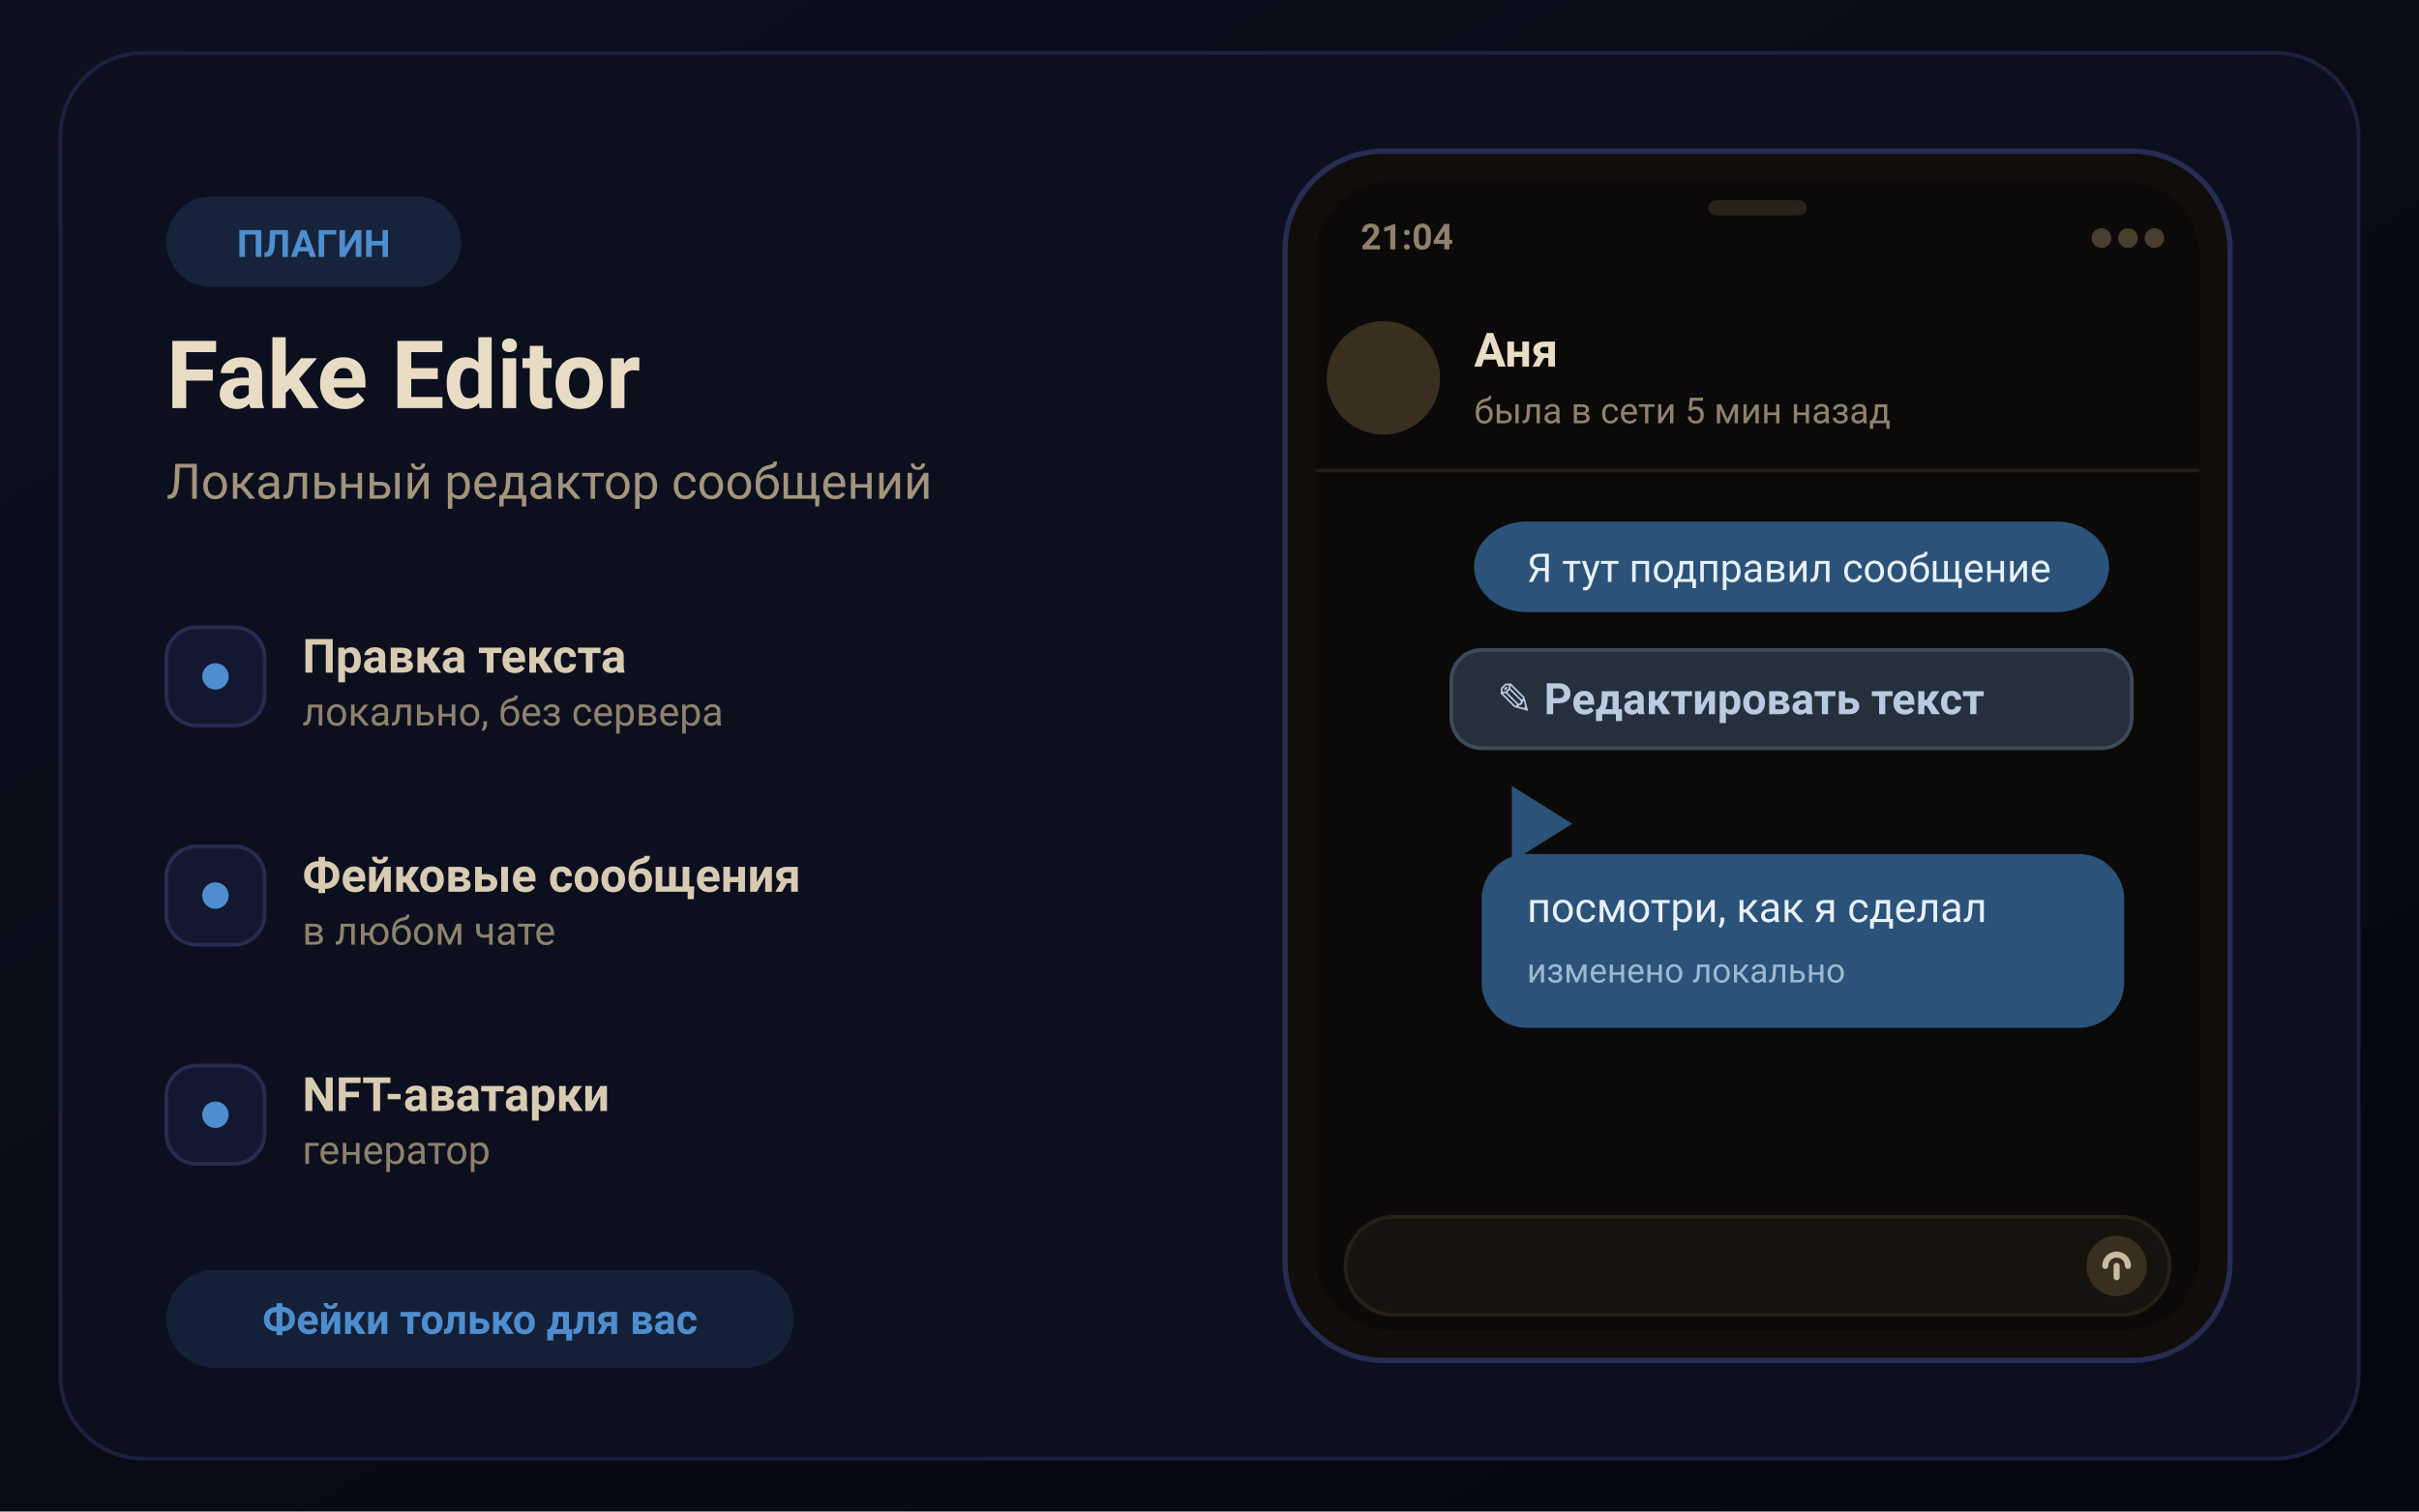
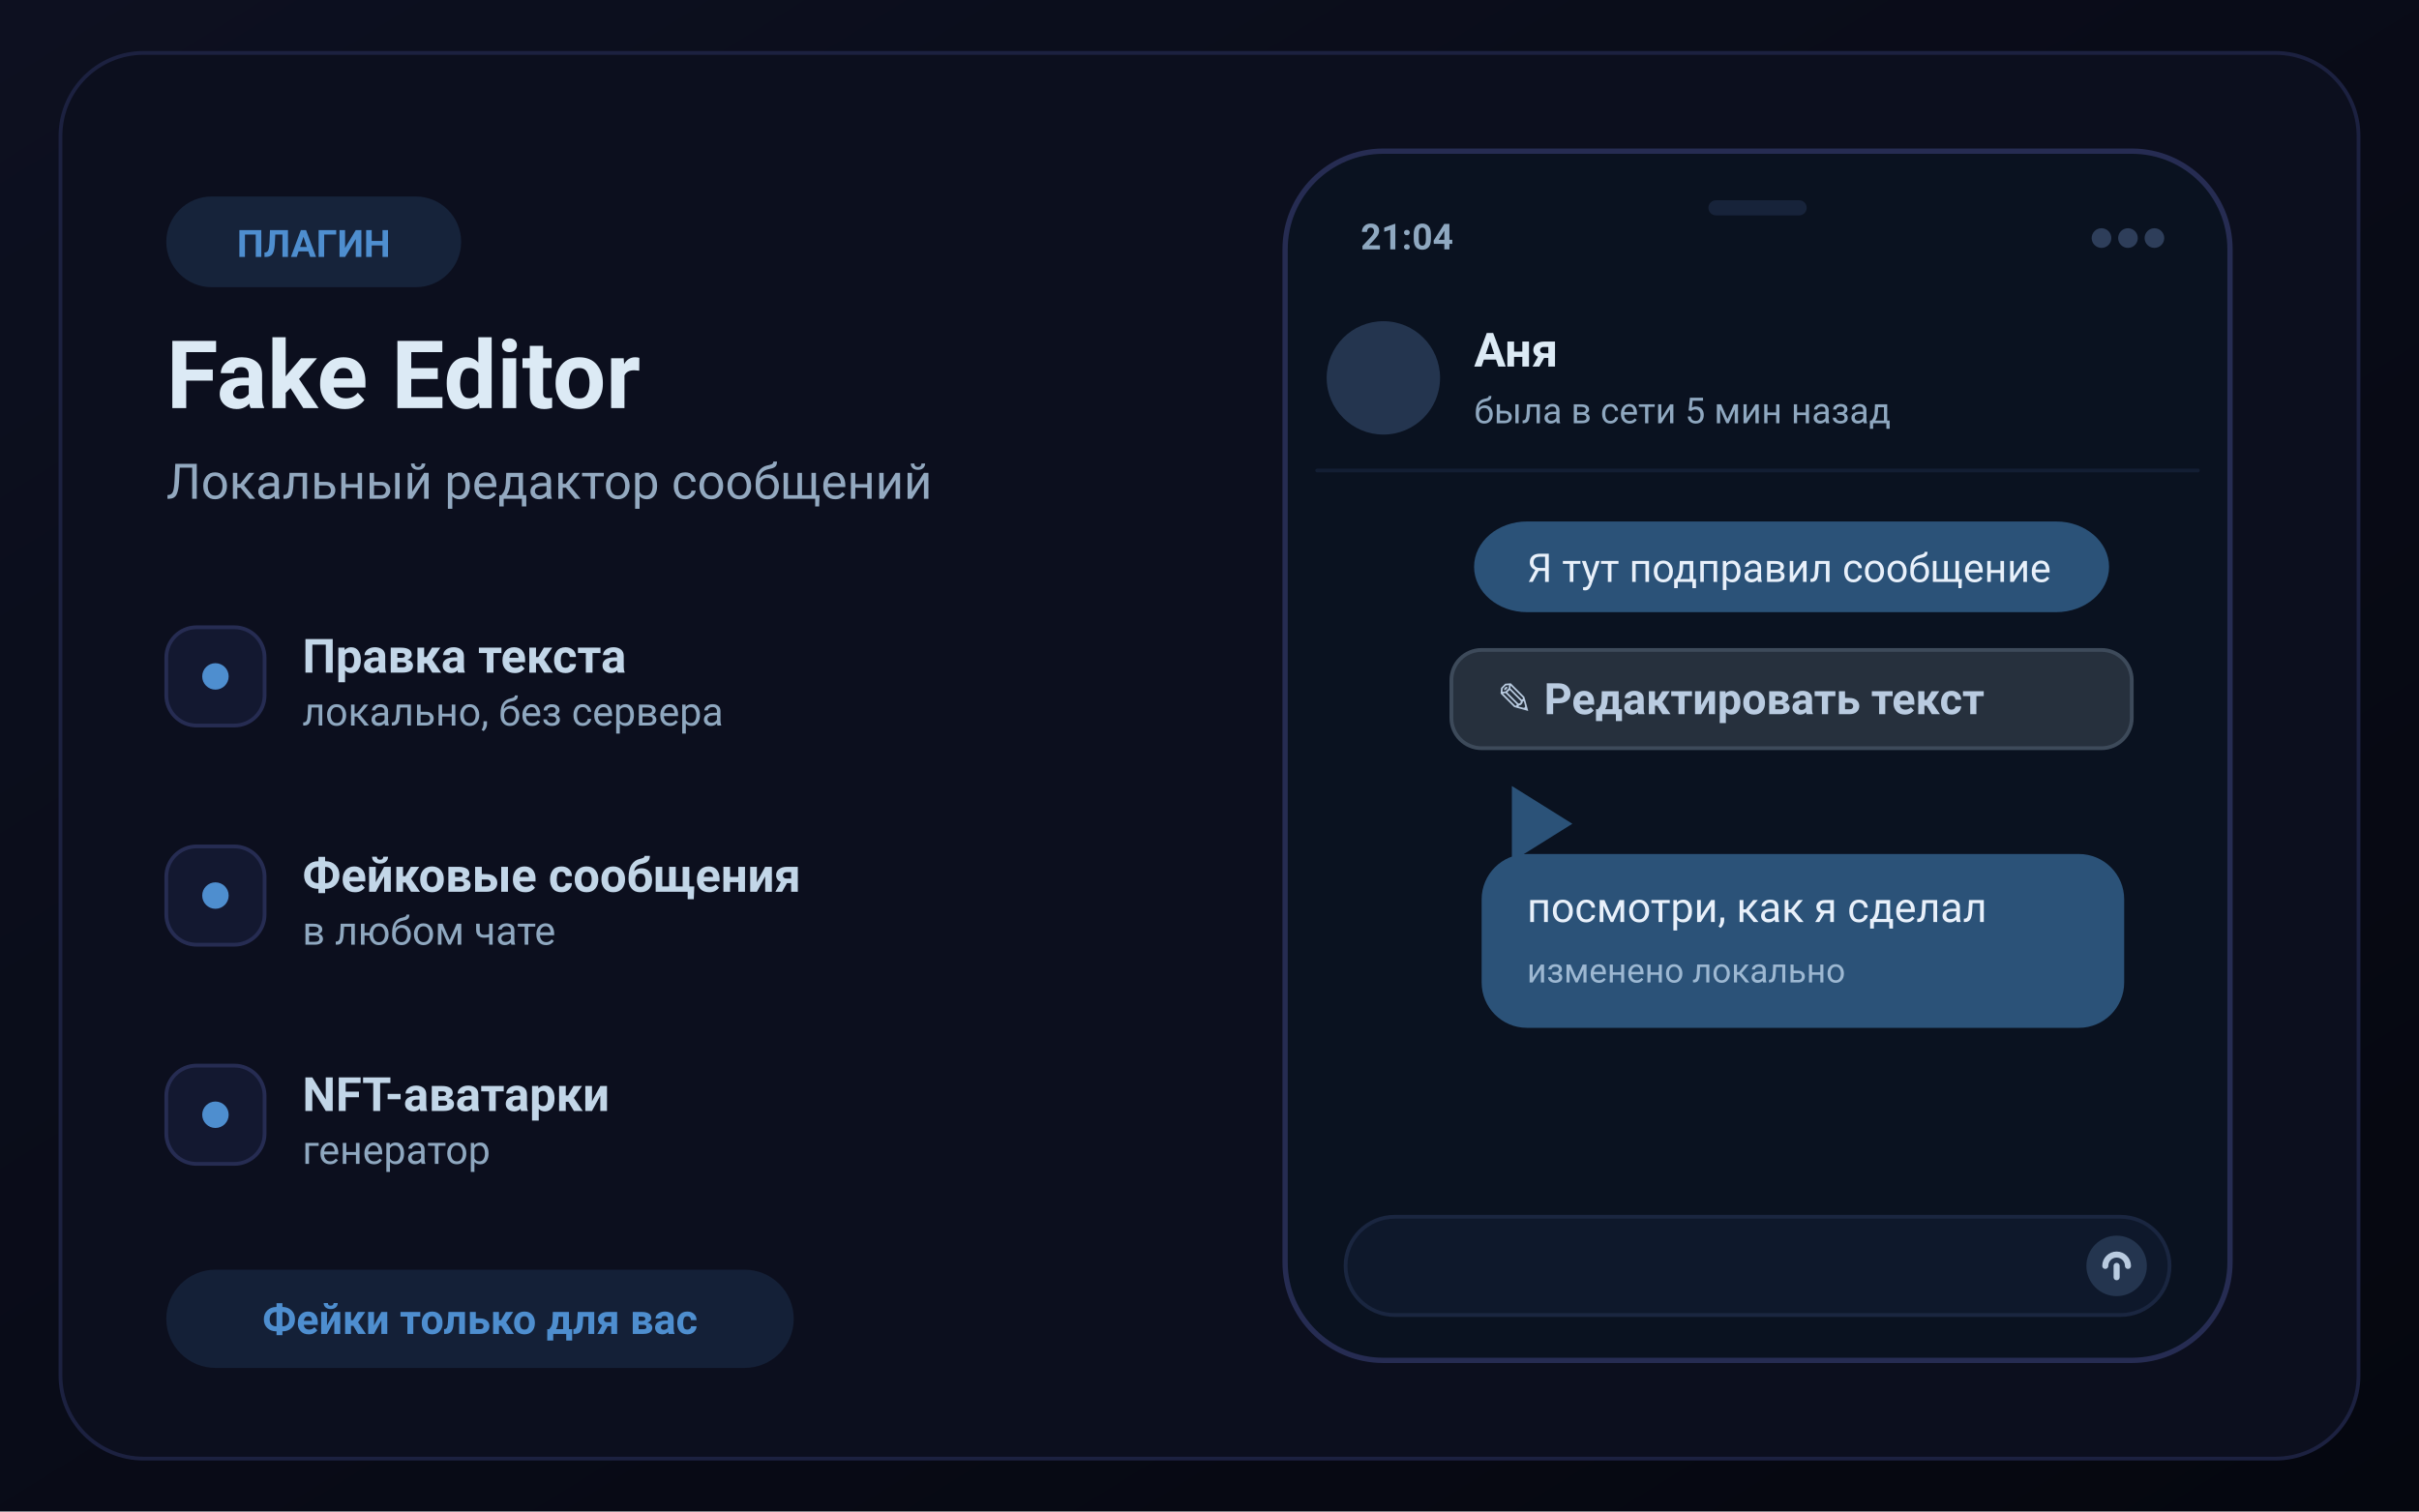
<svg xmlns="http://www.w3.org/2000/svg" width="640" height="400" viewBox="0 0 640 400" font-family="'Segoe UI', Roboto, system-ui, sans-serif">
  <defs>
    <linearGradient id="bg" x1="0" y1="0" x2="1" y2="1">
      <stop offset="0" stop-color="#0d1020" />
      <stop offset="1" stop-color="#05070f" />
    </linearGradient>
    <linearGradient id="nft" x1="0" y1="0" x2="1" y2="1">
-       <stop offset="0" stop-color="#c4b3ff" />
-       <stop offset="1" stop-color="#6b55c0" />
+       <stop offset="0" stop-color="#8FE8DC" />
+       <stop offset="1" stop-color="#1E8F83" />
    </linearGradient>
  </defs>
  <rect width="640" height="400" fill="url(#bg)" />
  <rect x="16" y="14" width="608" height="372" rx="22" fill="#0c0f1e" stroke="#1c2140" />
  <rect x="44" y="52" width="78" height="24" rx="12" fill="#4e8ecf" fill-opacity="0.16" />
  <text x="83" y="68" font-size="10" fill="#4e8ecf" font-weight="700" text-anchor="middle">ПЛАГИН</text>
-   <text x="44" y="108" font-size="25" fill="#e8dcc4" font-weight="700">Fake Editor</text>
-   <text x="44" y="132" font-size="13" fill="#a3947c">Локальный редактор сообщений</text>
+   <text x="44" y="108" font-size="25" fill="#DCEAF5" font-weight="700">Fake Editor</text>
+   <text x="44" y="132" font-size="13" fill="#93A9C0">Локальный редактор сообщений</text>
  <rect x="44" y="166" width="26" height="26" rx="8" fill="#131830" stroke="#262c52" stroke-width="1" />
  <circle cx="57" cy="179" r="3.5" fill="#4e8ecf" />
-   <text x="80" y="178" font-size="12.5" fill="#d8cbb2" font-weight="600">Правка текста</text>
-   <text x="80" y="192" font-size="10.5" fill="#8f826c">локально, без сервера</text>
+   <text x="80" y="178" font-size="12.5" fill="#C2D6E8" font-weight="600">Правка текста</text>
+   <text x="80" y="192" font-size="10.5" fill="#8FA8C0">локально, без сервера</text>
  <rect x="44" y="224" width="26" height="26" rx="8" fill="#131830" stroke="#262c52" stroke-width="1" />
  <circle cx="57" cy="237" r="3.5" fill="#4e8ecf" />
-   <text x="80" y="236" font-size="12.5" fill="#d8cbb2" font-weight="600">Фейковые сообщения</text>
-   <text x="80" y="250" font-size="10.5" fill="#8f826c">в любом чате</text>
+   <text x="80" y="236" font-size="12.5" fill="#C2D6E8" font-weight="600">Фейковые сообщения</text>
+   <text x="80" y="250" font-size="10.5" fill="#8FA8C0">в любом чате</text>
  <rect x="44" y="282" width="26" height="26" rx="8" fill="#131830" stroke="#262c52" stroke-width="1" />
  <circle cx="57" cy="295" r="3.5" fill="#4e8ecf" />
-   <text x="80" y="294" font-size="12.5" fill="#d8cbb2" font-weight="600">NFT-аватарки</text>
-   <text x="80" y="308" font-size="10.5" fill="#8f826c">генератор</text>
+   <text x="80" y="294" font-size="12.5" fill="#C2D6E8" font-weight="600">NFT-аватарки</text>
+   <text x="80" y="308" font-size="10.5" fill="#8FA8C0">генератор</text>
  <rect x="44" y="336" width="166.0" height="26" rx="13" fill="#4e8ecf" fill-opacity="0.14" />
  <text x="127.0" y="353" font-size="11" fill="#4e8ecf" font-weight="700" text-anchor="middle">Фейки только для вас</text>
-   <rect x="340" y="40" width="250" height="320" rx="26" fill="#100d0a" stroke="#262c52" stroke-width="1.4" />
-   <rect x="348" y="48" width="234" height="304" rx="20" fill="#0b0a09" />
-   <rect x="452" y="53" width="26" height="4" rx="2" fill="#2a2218" />
-   <text x="360" y="66" font-size="9.5" fill="#8f826c" font-weight="600">21:04</text>
-   <circle cx="556" cy="63" r="2.6" fill="#4a3f2e" />
-   <circle cx="563" cy="63" r="2.6" fill="#4a3f2e" />
-   <circle cx="570" cy="63" r="2.6" fill="#4a3f2e" />
-   <circle cx="366" cy="100" r="15" fill="#3a2f1f" />
-   <text x="390" y="97" font-size="12.5" fill="#e8dcc4" font-weight="700">Аня</text>
-   <text x="390" y="112" font-size="9.5" fill="#8f826c">была в сети 5 мин назад</text>
-   <rect x="348" y="124" width="234" height="1" rx="0.5" fill="#221c13" />
+   <rect x="340" y="40" width="250" height="320" rx="26" fill="#0A1220" stroke="#262c52" stroke-width="1.4" />
+   <rect x="348" y="48" width="234" height="304" rx="20" fill="#0A1220" />
+   <rect x="452" y="53" width="26" height="4" rx="2" fill="#17233A" />
+   <text x="360" y="66" font-size="9.5" fill="#8FA8C0" font-weight="600">21:04</text>
+   <circle cx="556" cy="63" r="2.6" fill="#2E3E5A" />
+   <circle cx="563" cy="63" r="2.6" fill="#2E3E5A" />
+   <circle cx="570" cy="63" r="2.6" fill="#2E3E5A" />
+   <circle cx="366" cy="100" r="15" fill="#24354F" />
+   <text x="390" y="97" font-size="12.5" fill="#DCEAF5" font-weight="700">Аня</text>
+   <text x="390" y="112" font-size="9.5" fill="#8FA8C0">была в сети 5 мин назад</text>
+   <rect x="348" y="124" width="234" height="1" rx="0.5" fill="#131E33" />
  <rect x="390" y="138" width="168" height="24" rx="14" fill="#2b5278" />
  <text x="404" y="154" font-size="10.5" fill="#e8f0fa">Я тут подправил сообщение</text>
  <rect x="384" y="172" width="180" height="26" rx="8" fill="#26303d" stroke="#3d4a5a" stroke-width="1" />
  <text x="396" y="189" font-size="11.5" fill="#b9cbe0" font-weight="700">✎  Редактировать текст</text>
  <path d="M400 208 l16 10 -16 10z" fill="#2b5278" />
  <rect x="392" y="226" width="170" height="46" rx="12" fill="#2b5278" />
  <text x="404" y="244" font-size="11" fill="#e8f0fa">посмотри, как я сделал</text>
  <text x="404" y="260" font-size="9" fill="#9db8d2">изменено локально</text>
-   <rect x="356" y="322" width="218" height="26" rx="13" fill="#16120d" stroke="#262016" stroke-width="1" />
-   <circle cx="560" cy="335" r="8" fill="#3a2f1f" />
-   <path d="M557 335 a3 3 0 0 1 6 0 M560 335 v3" stroke="#c9bd9f" stroke-width="1.6" stroke-linecap="round" fill="none" />
+   <rect x="356" y="322" width="218" height="26" rx="13" fill="#0E182B" stroke="#1A2640" stroke-width="1" />
+   <circle cx="560" cy="335" r="8" fill="#24354F" />
+   <path d="M557 335 a3 3 0 0 1 6 0 M560 335 v3" stroke="#B9CBE0" stroke-width="1.6" stroke-linecap="round" fill="none" />
</svg>
